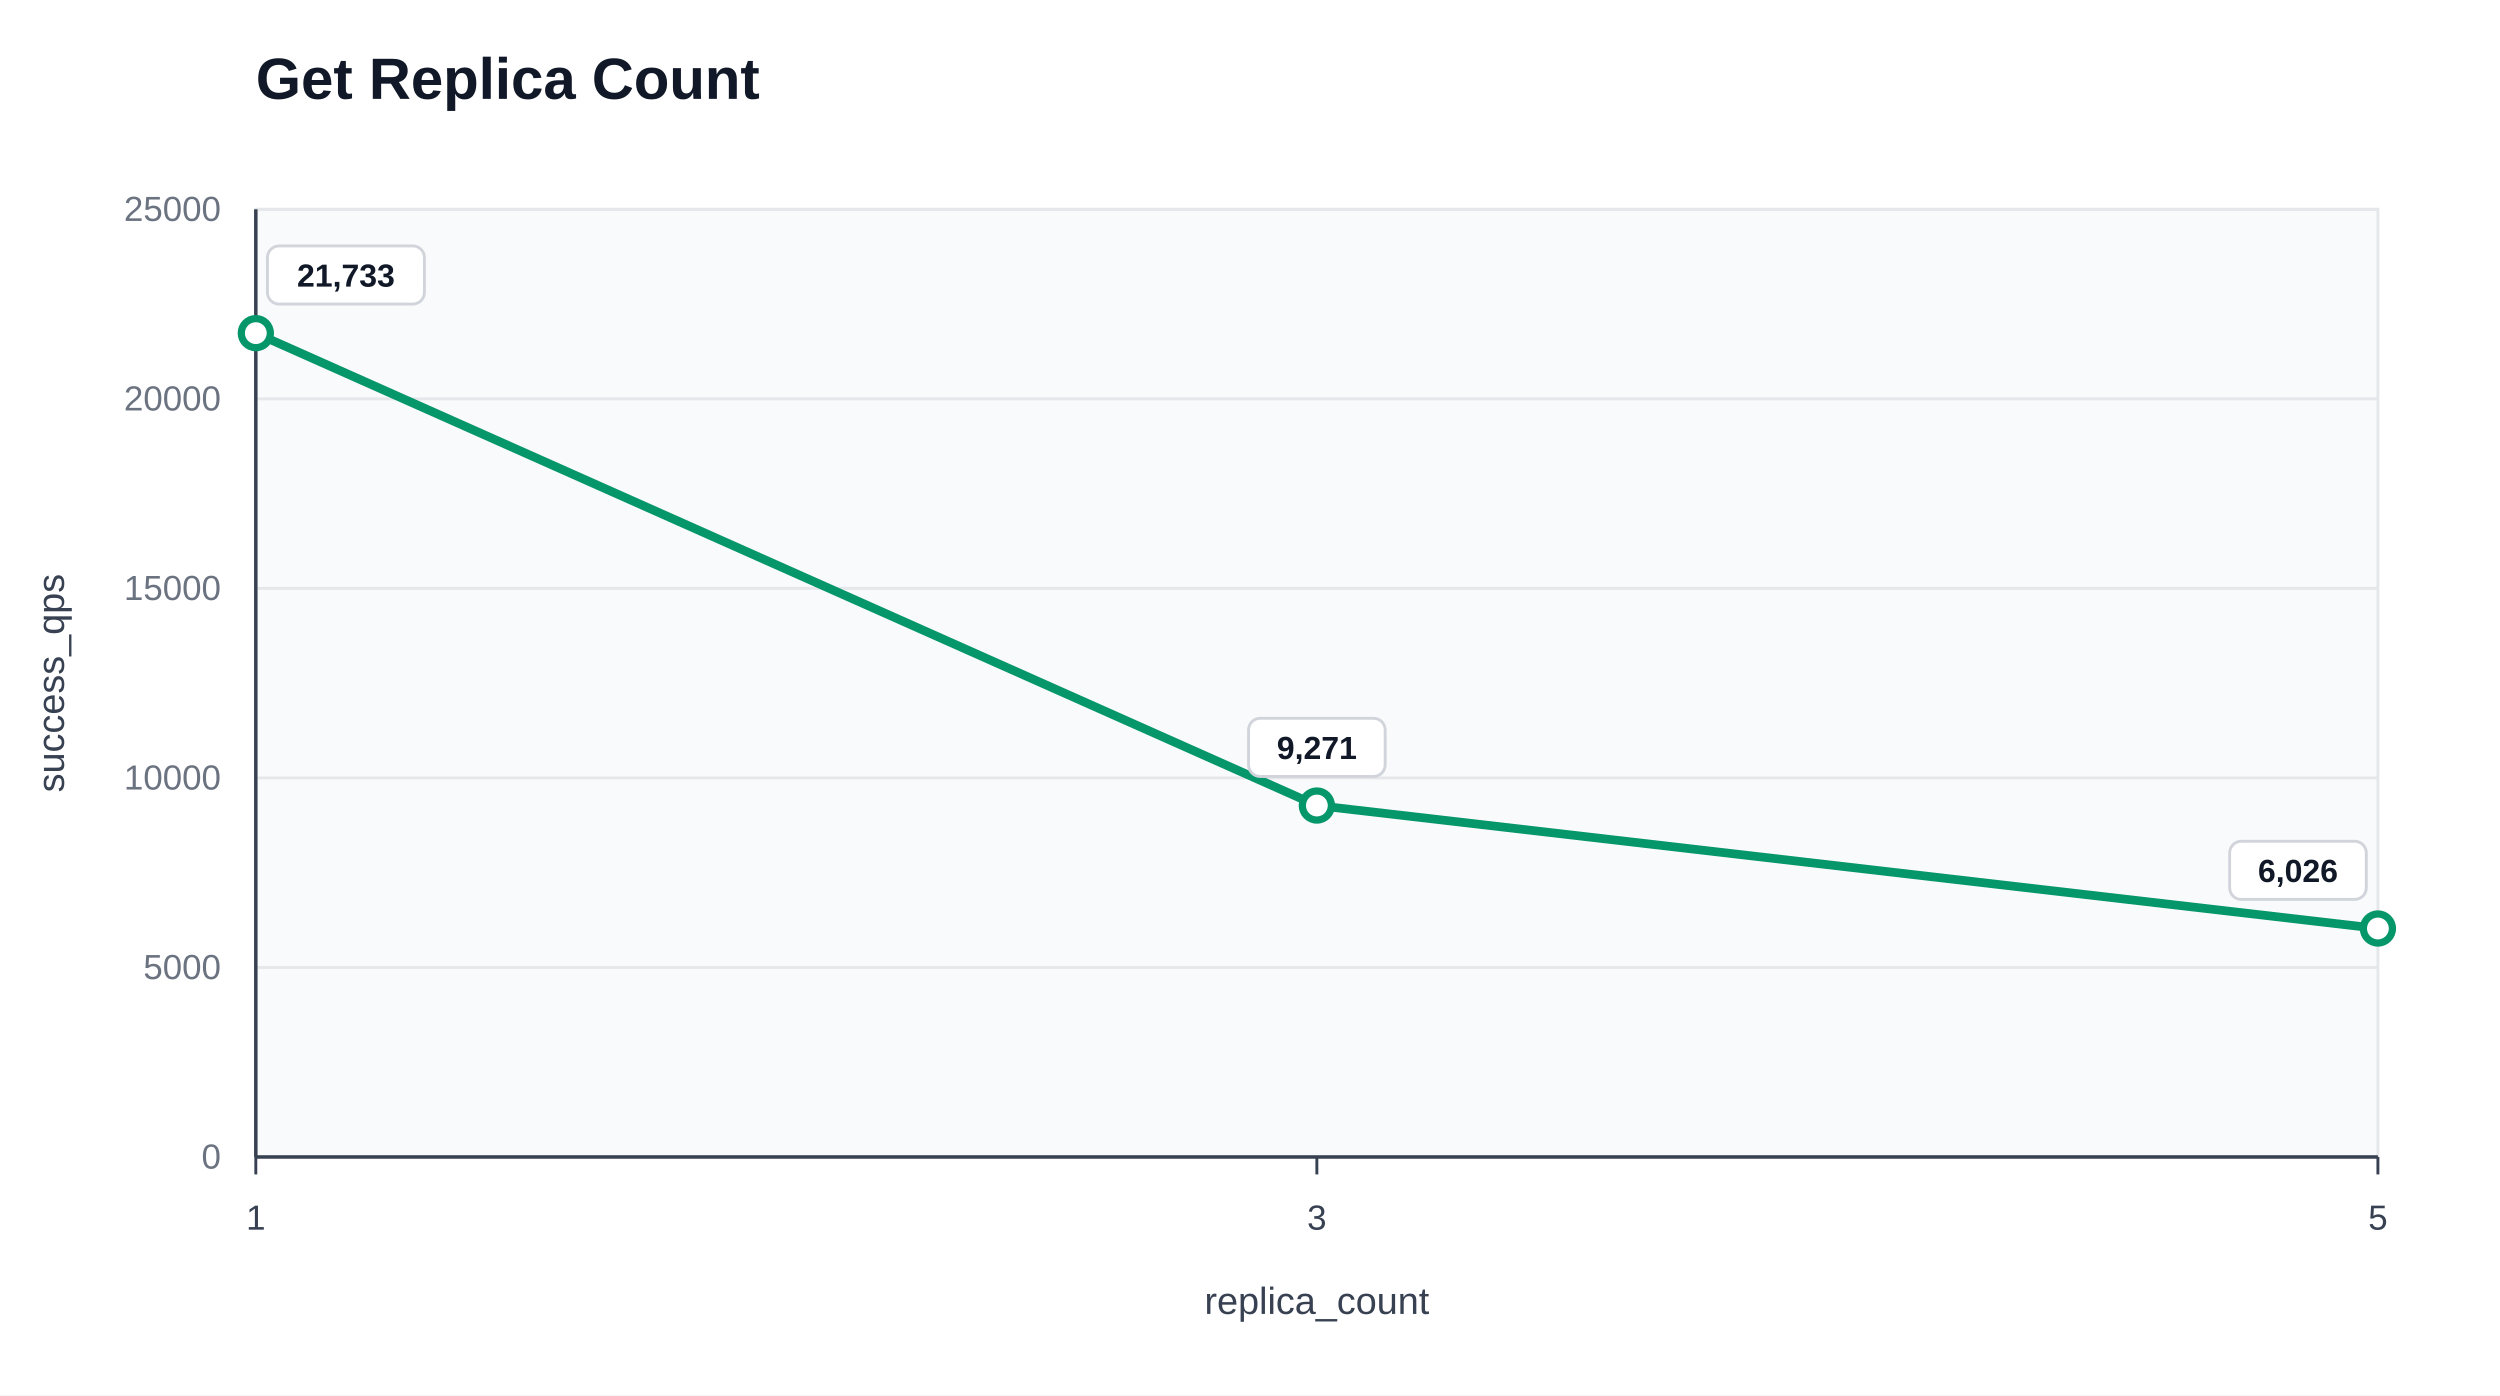
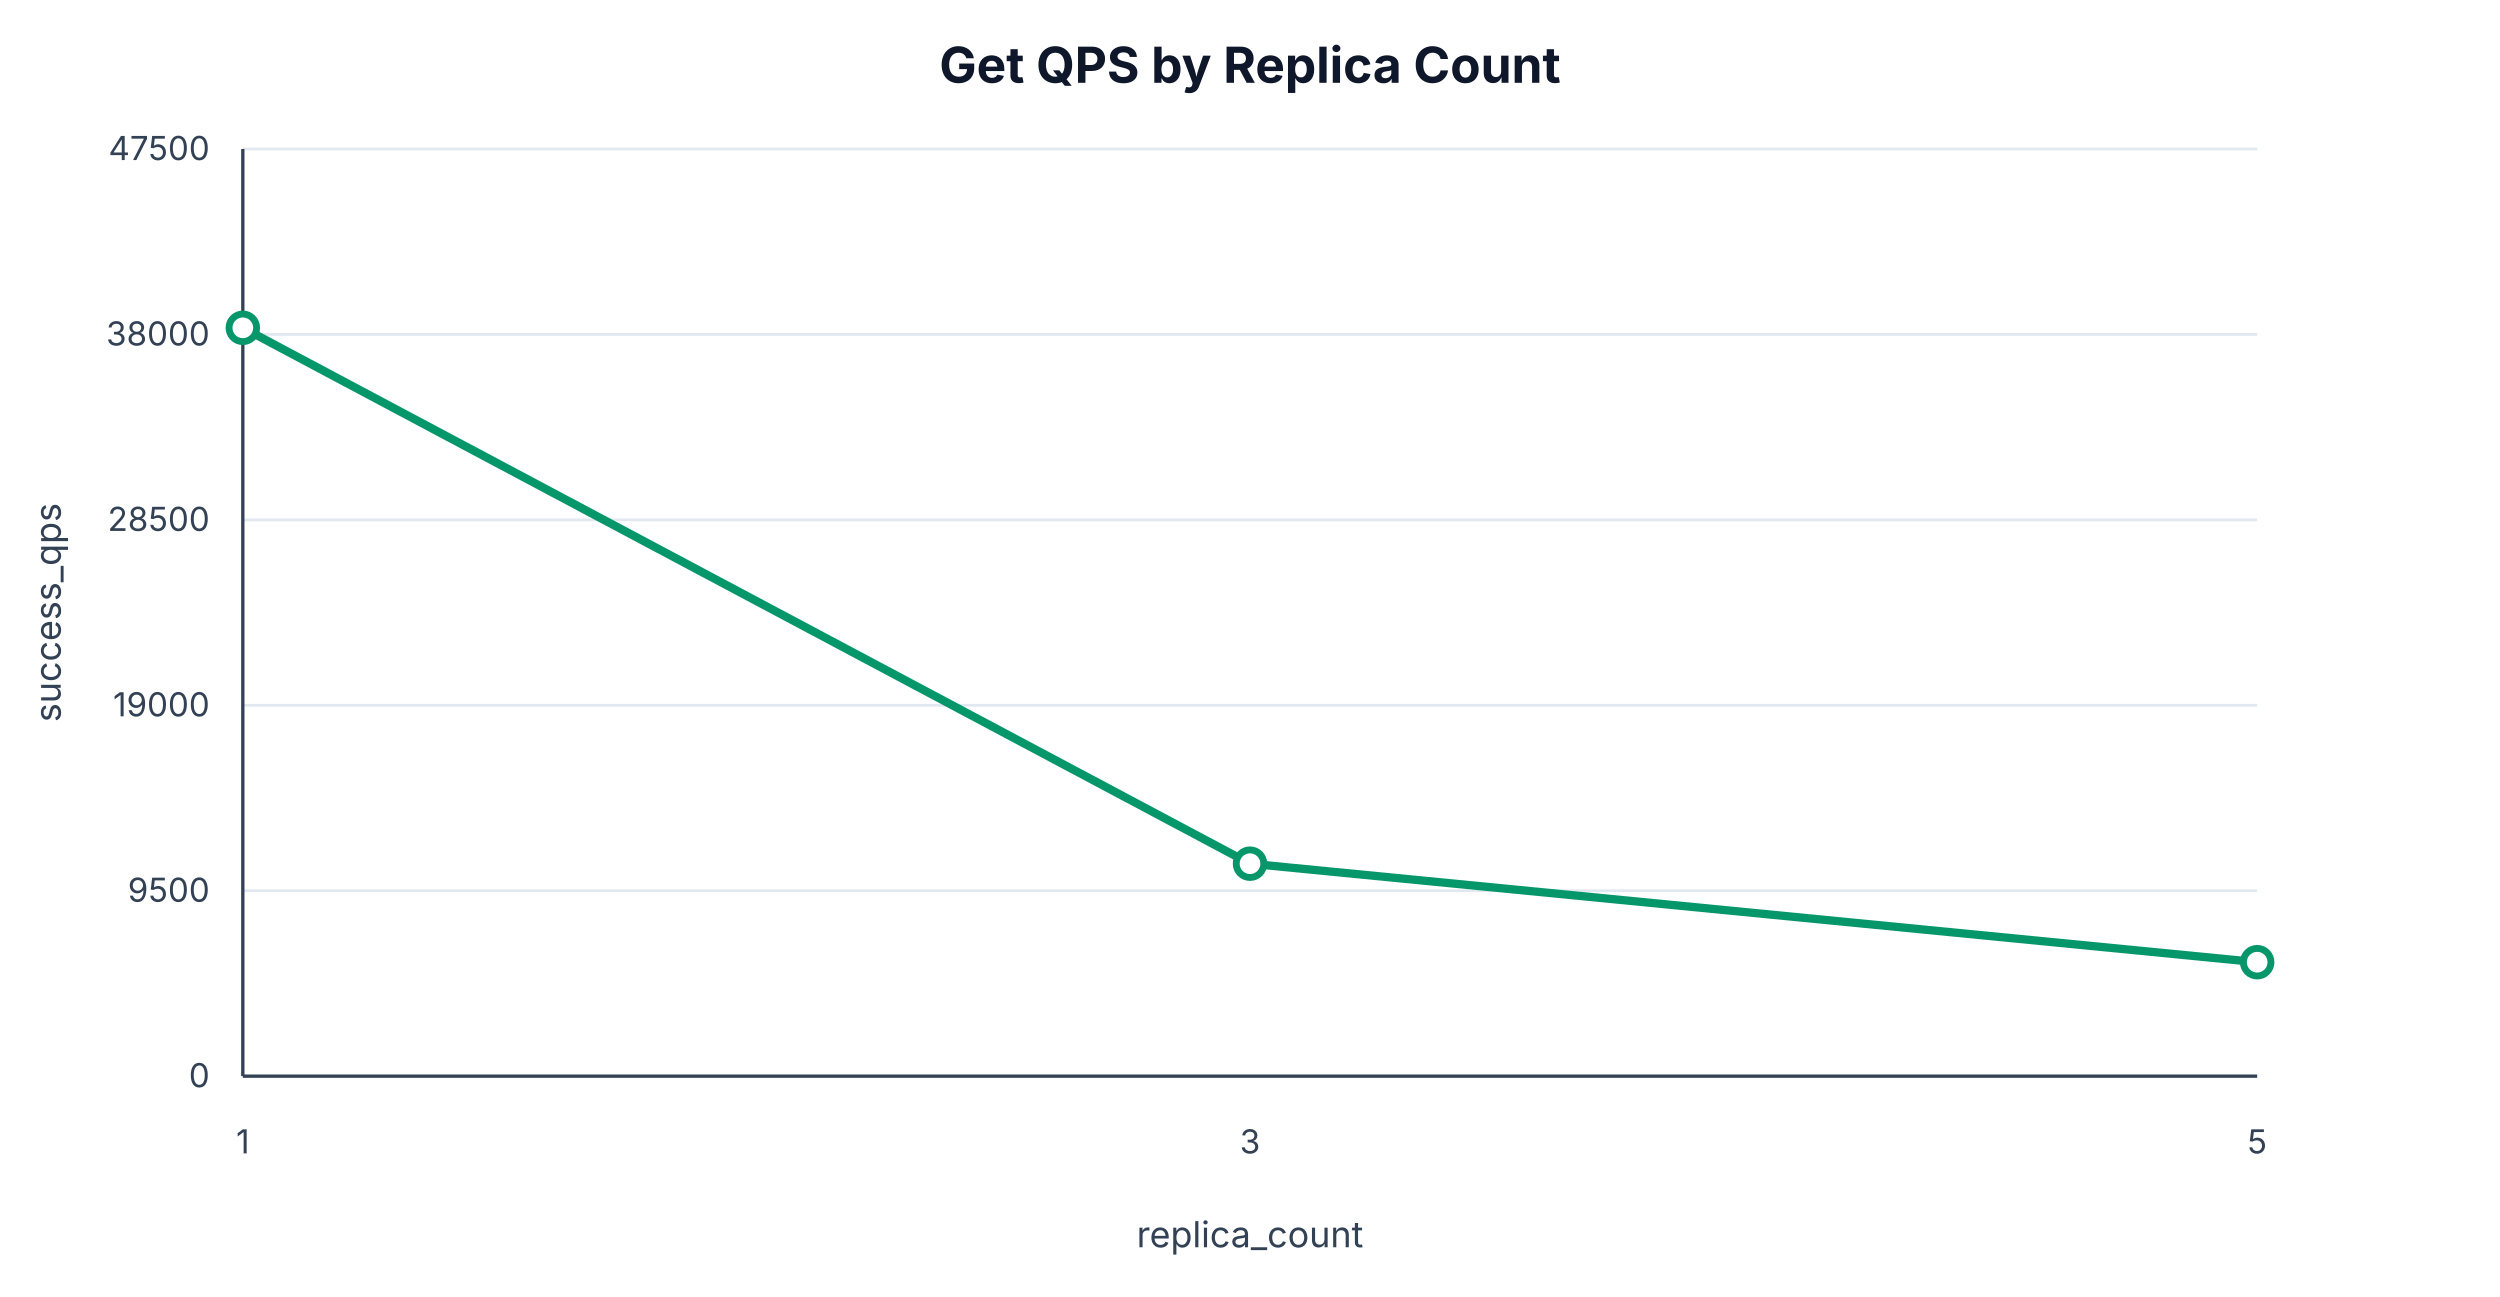
- <svg xmlns="http://www.w3.org/2000/svg" width="860" height="480" viewBox="0 0 860 480" role="img" aria-labelledby="title desc">
+ <svg xmlns="http://www.w3.org/2000/svg" width="906" height="470" viewBox="0 0 906 470" role="img" aria-labelledby="title desc">
+   <style>
+     .axis { stroke: #334155; stroke-width: 1.2; }
+     .grid { stroke: #e2e8f0; stroke-width: 1; }
+     .label { fill: #334155; font-family: -apple-system, BlinkMacSystemFont, 'Segoe UI', sans-serif; }
+     .title { fill: #0f172a; font-weight: 700; font-family: -apple-system, BlinkMacSystemFont, 'Segoe UI', sans-serif; }
+   </style>
  <rect width="100%" height="100%" fill="#ffffff" />
-   <style>text{font-family:Arial,sans-serif}.axis{stroke:#374151}.grid{stroke:#e5e7eb}.tick{fill:#6b7280}.label{fill:#374151}.qps-label{fill:#111827;font-size:11px;font-weight:600}</style>
-   <text x="88" y="34" font-size="20" font-weight="700" fill="#111827">Get Replica Count</text>
-   <rect x="88" y="72" width="730" height="326" fill="#f9fafb" stroke="#e5e7eb" stroke-width="1" />
-   <line x1="88" y1="398.0" x2="818" y2="398.0" class="grid" stroke-width="1" />
-   <text x="76" y="402.0" text-anchor="end" font-size="12" class="tick">0</text>
-   <line x1="88" y1="332.8" x2="818" y2="332.8" class="grid" stroke-width="1" />
-   <text x="76" y="336.8" text-anchor="end" font-size="12" class="tick">5000</text>
-   <line x1="88" y1="267.6" x2="818" y2="267.6" class="grid" stroke-width="1" />
-   <text x="76" y="271.6" text-anchor="end" font-size="12" class="tick">10000</text>
-   <line x1="88" y1="202.4" x2="818" y2="202.4" class="grid" stroke-width="1" />
-   <text x="76" y="206.4" text-anchor="end" font-size="12" class="tick">15000</text>
-   <line x1="88" y1="137.2" x2="818" y2="137.2" class="grid" stroke-width="1" />
-   <text x="76" y="141.2" text-anchor="end" font-size="12" class="tick">20000</text>
-   <line x1="88" y1="72.0" x2="818" y2="72.0" class="grid" stroke-width="1" />
-   <text x="76" y="76.0" text-anchor="end" font-size="12" class="tick">25000</text>
-   <line x1="88" y1="72" x2="88" y2="398" class="axis" stroke-width="1.2" />
-   <line x1="88" y1="398" x2="818" y2="398" class="axis" stroke-width="1.2" />
-   <line x1="88.0" y1="398" x2="88.0" y2="404" class="axis" stroke-width="1" />
-   <text x="88.0" y="423" text-anchor="middle" font-size="12" fill="#374151">1</text>
-   <line x1="453.0" y1="398" x2="453.0" y2="404" class="axis" stroke-width="1" />
-   <text x="453.0" y="423" text-anchor="middle" font-size="12" fill="#374151">3</text>
-   <line x1="818.0" y1="398" x2="818.0" y2="404" class="axis" stroke-width="1" />
-   <text x="818.0" y="423" text-anchor="middle" font-size="12" fill="#374151">5</text>
-   <polyline fill="none" stroke="#059669" stroke-width="3" stroke-linecap="round" stroke-linejoin="round" points="88.0,114.6 453.0,277.1 818.0,319.4" />
-   <rect x="92.0" y="84.6" width="54.0" height="20" rx="4" fill="#ffffff" stroke="#d1d5db" stroke-width="1" />
-   <text x="119.0" y="98.6" text-anchor="middle" class="qps-label">21,733</text>
-   <rect x="429.5" y="247.1" width="47.0" height="20" rx="4" fill="#ffffff" stroke="#d1d5db" stroke-width="1" />
-   <text x="453.0" y="261.1" text-anchor="middle" class="qps-label">9,271</text>
-   <rect x="767.0" y="289.4" width="47.0" height="20" rx="4" fill="#ffffff" stroke="#d1d5db" stroke-width="1" />
-   <text x="790.5" y="303.4" text-anchor="middle" class="qps-label">6,026</text>
-   <circle cx="88.0" cy="114.6" r="5" fill="#ffffff" stroke="#059669" stroke-width="2.5" />
-   <circle cx="453.0" cy="277.1" r="5" fill="#ffffff" stroke="#059669" stroke-width="2.5" />
-   <circle cx="818.0" cy="319.4" r="5" fill="#ffffff" stroke="#059669" stroke-width="2.5" />
+   <text x="453.0" y="30" text-anchor="middle" font-size="18" class="title">Get QPS by Replica Count</text>
+   <line x1="88" y1="390.0" x2="818" y2="390.0" class="grid" />
+   <text x="76" y="394.0" text-anchor="end" font-size="12" class="label">0</text>
+   <line x1="88" y1="322.8" x2="818" y2="322.8" class="grid" />
+   <text x="76" y="326.8" text-anchor="end" font-size="12" class="label">9500</text>
+   <line x1="88" y1="255.6" x2="818" y2="255.6" class="grid" />
+   <text x="76" y="259.6" text-anchor="end" font-size="12" class="label">19000</text>
+   <line x1="88" y1="188.4" x2="818" y2="188.4" class="grid" />
+   <text x="76" y="192.4" text-anchor="end" font-size="12" class="label">28500</text>
+   <line x1="88" y1="121.2" x2="818" y2="121.2" class="grid" />
+   <text x="76" y="125.2" text-anchor="end" font-size="12" class="label">38000</text>
+   <line x1="88" y1="54.0" x2="818" y2="54.0" class="grid" />
+   <text x="76" y="58.0" text-anchor="end" font-size="12" class="label">47500</text>
+   <line x1="88" y1="390" x2="818" y2="390" class="axis" />
+   <line x1="88" y1="54" x2="88" y2="390" class="axis" />
+   <polyline points="88.0,118.8 453.0,313.0 818.0,348.7" fill="none" stroke="#059669" stroke-width="3" stroke-linejoin="round" stroke-linecap="round" />
+   <circle cx="88.0" cy="118.8" r="5" fill="#ffffff" stroke="#059669" stroke-width="2.5" />
+   <text x="88.0" y="418" text-anchor="middle" font-size="12" class="label">1</text>
+   <circle cx="453.0" cy="313.0" r="5" fill="#ffffff" stroke="#059669" stroke-width="2.5" />
+   <text x="453.0" y="418" text-anchor="middle" font-size="12" class="label">3</text>
+   <circle cx="818.0" cy="348.7" r="5" fill="#ffffff" stroke="#059669" stroke-width="2.5" />
+   <text x="818.0" y="418" text-anchor="middle" font-size="12" class="label">5</text>
  <text x="453.0" y="452" text-anchor="middle" font-size="13" class="label">replica_count</text>
-   <text x="22" y="235.0" text-anchor="middle" font-size="13" class="label" transform="rotate(-90 22 235.0)">success_qps</text>
+   <text x="22" y="222.0" text-anchor="middle" font-size="13" class="label" transform="rotate(-90 22 222.0)">success_qps</text>
</svg>
